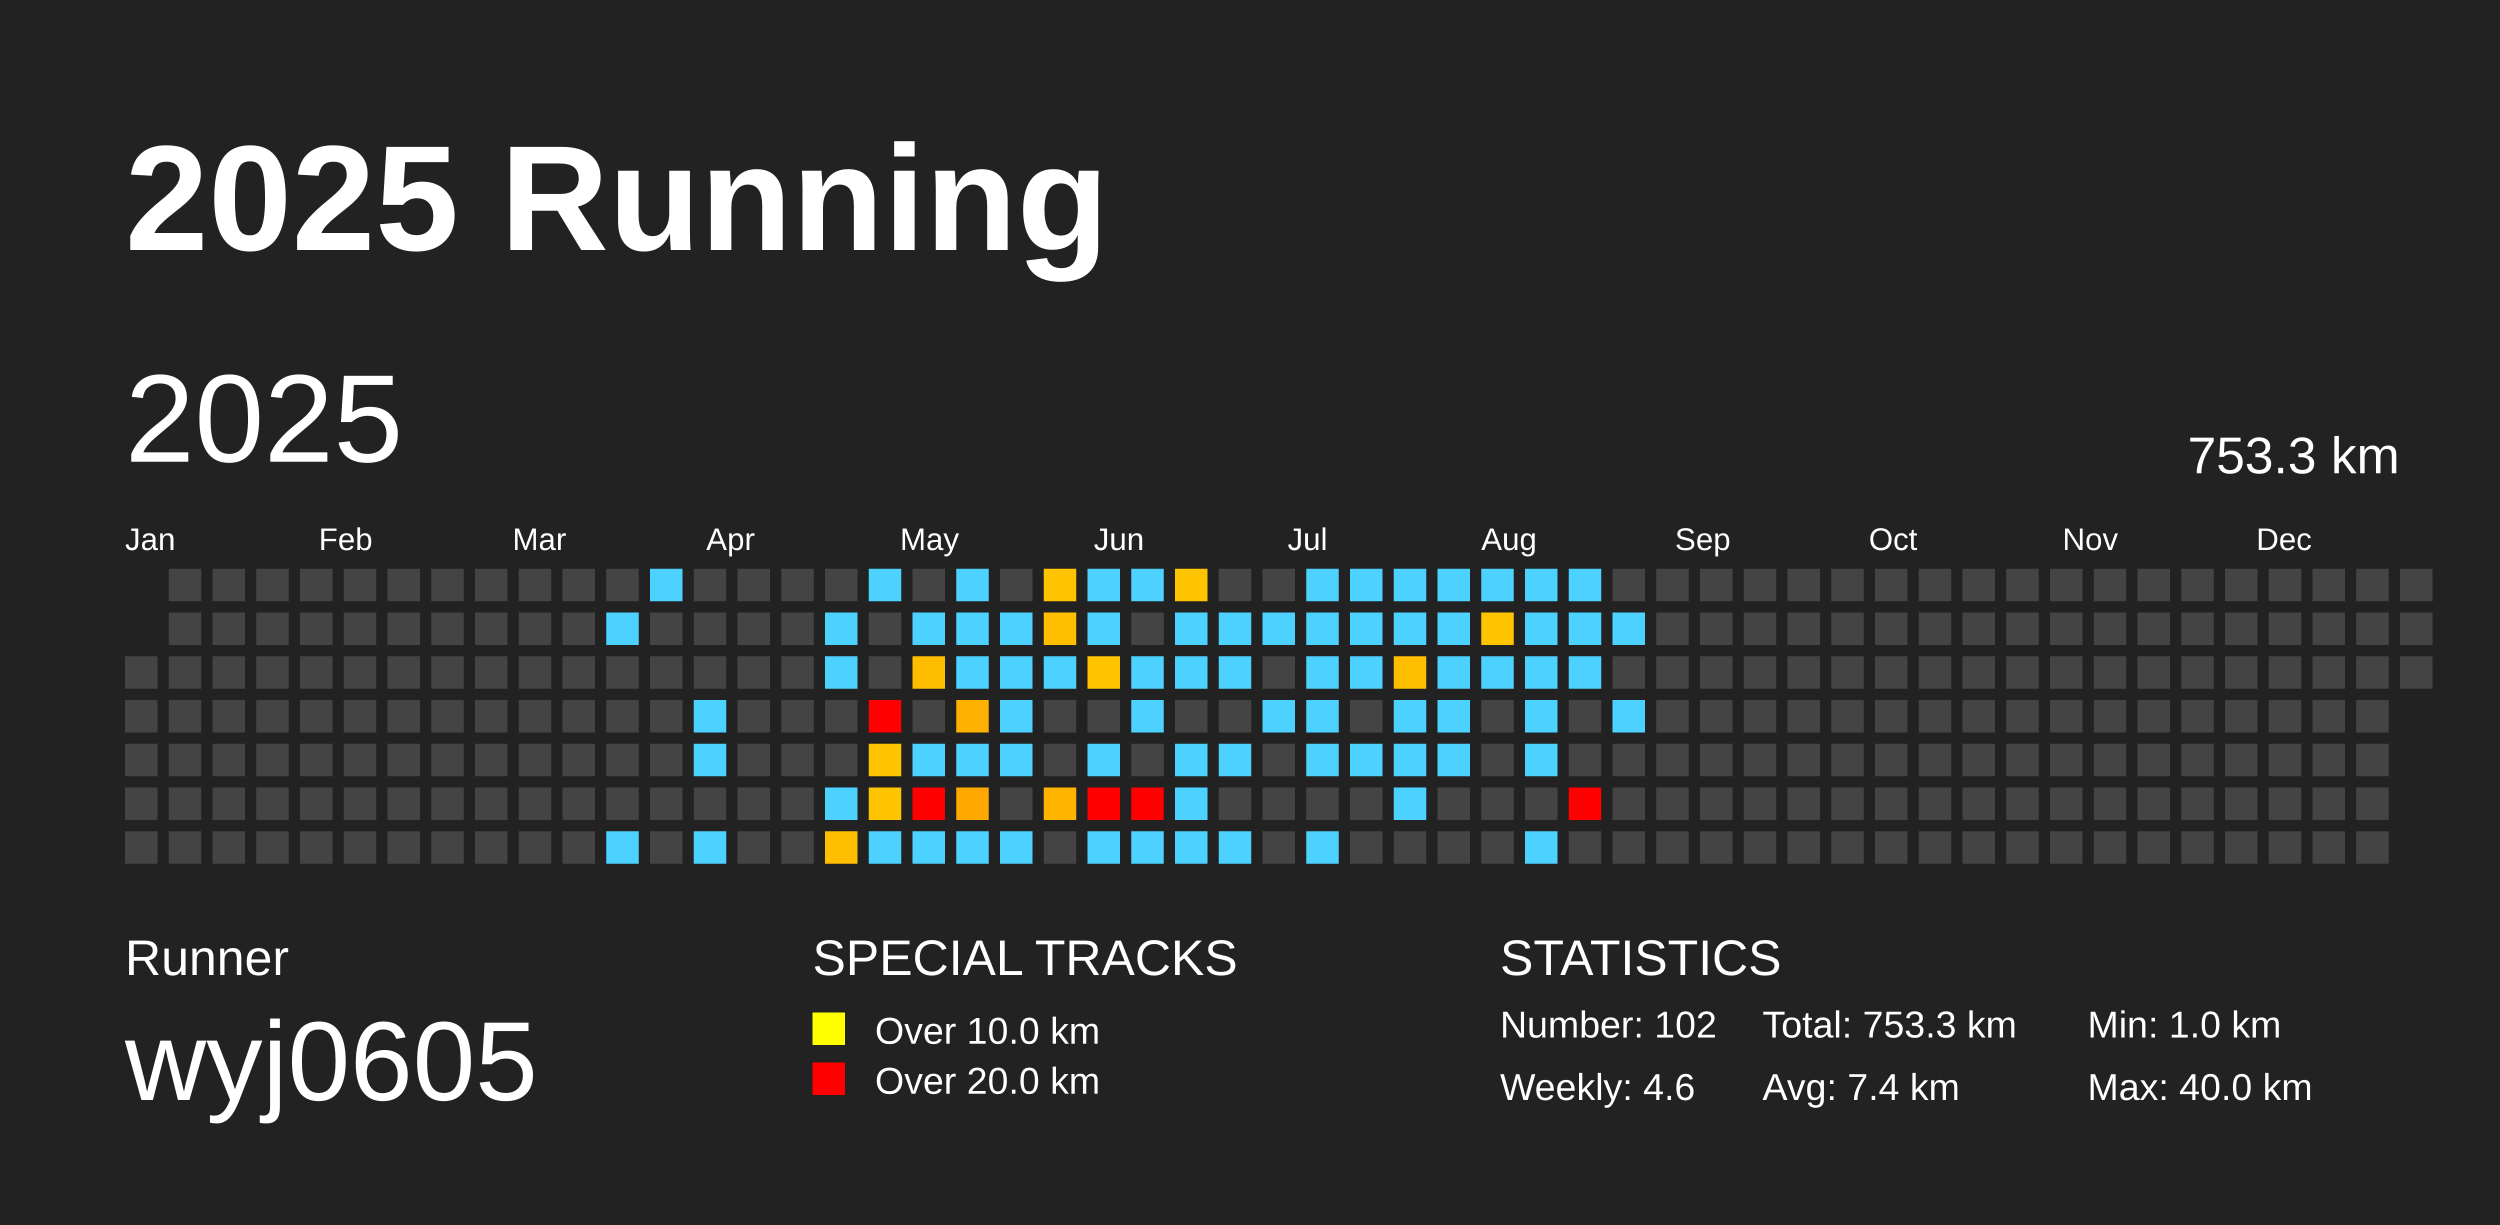
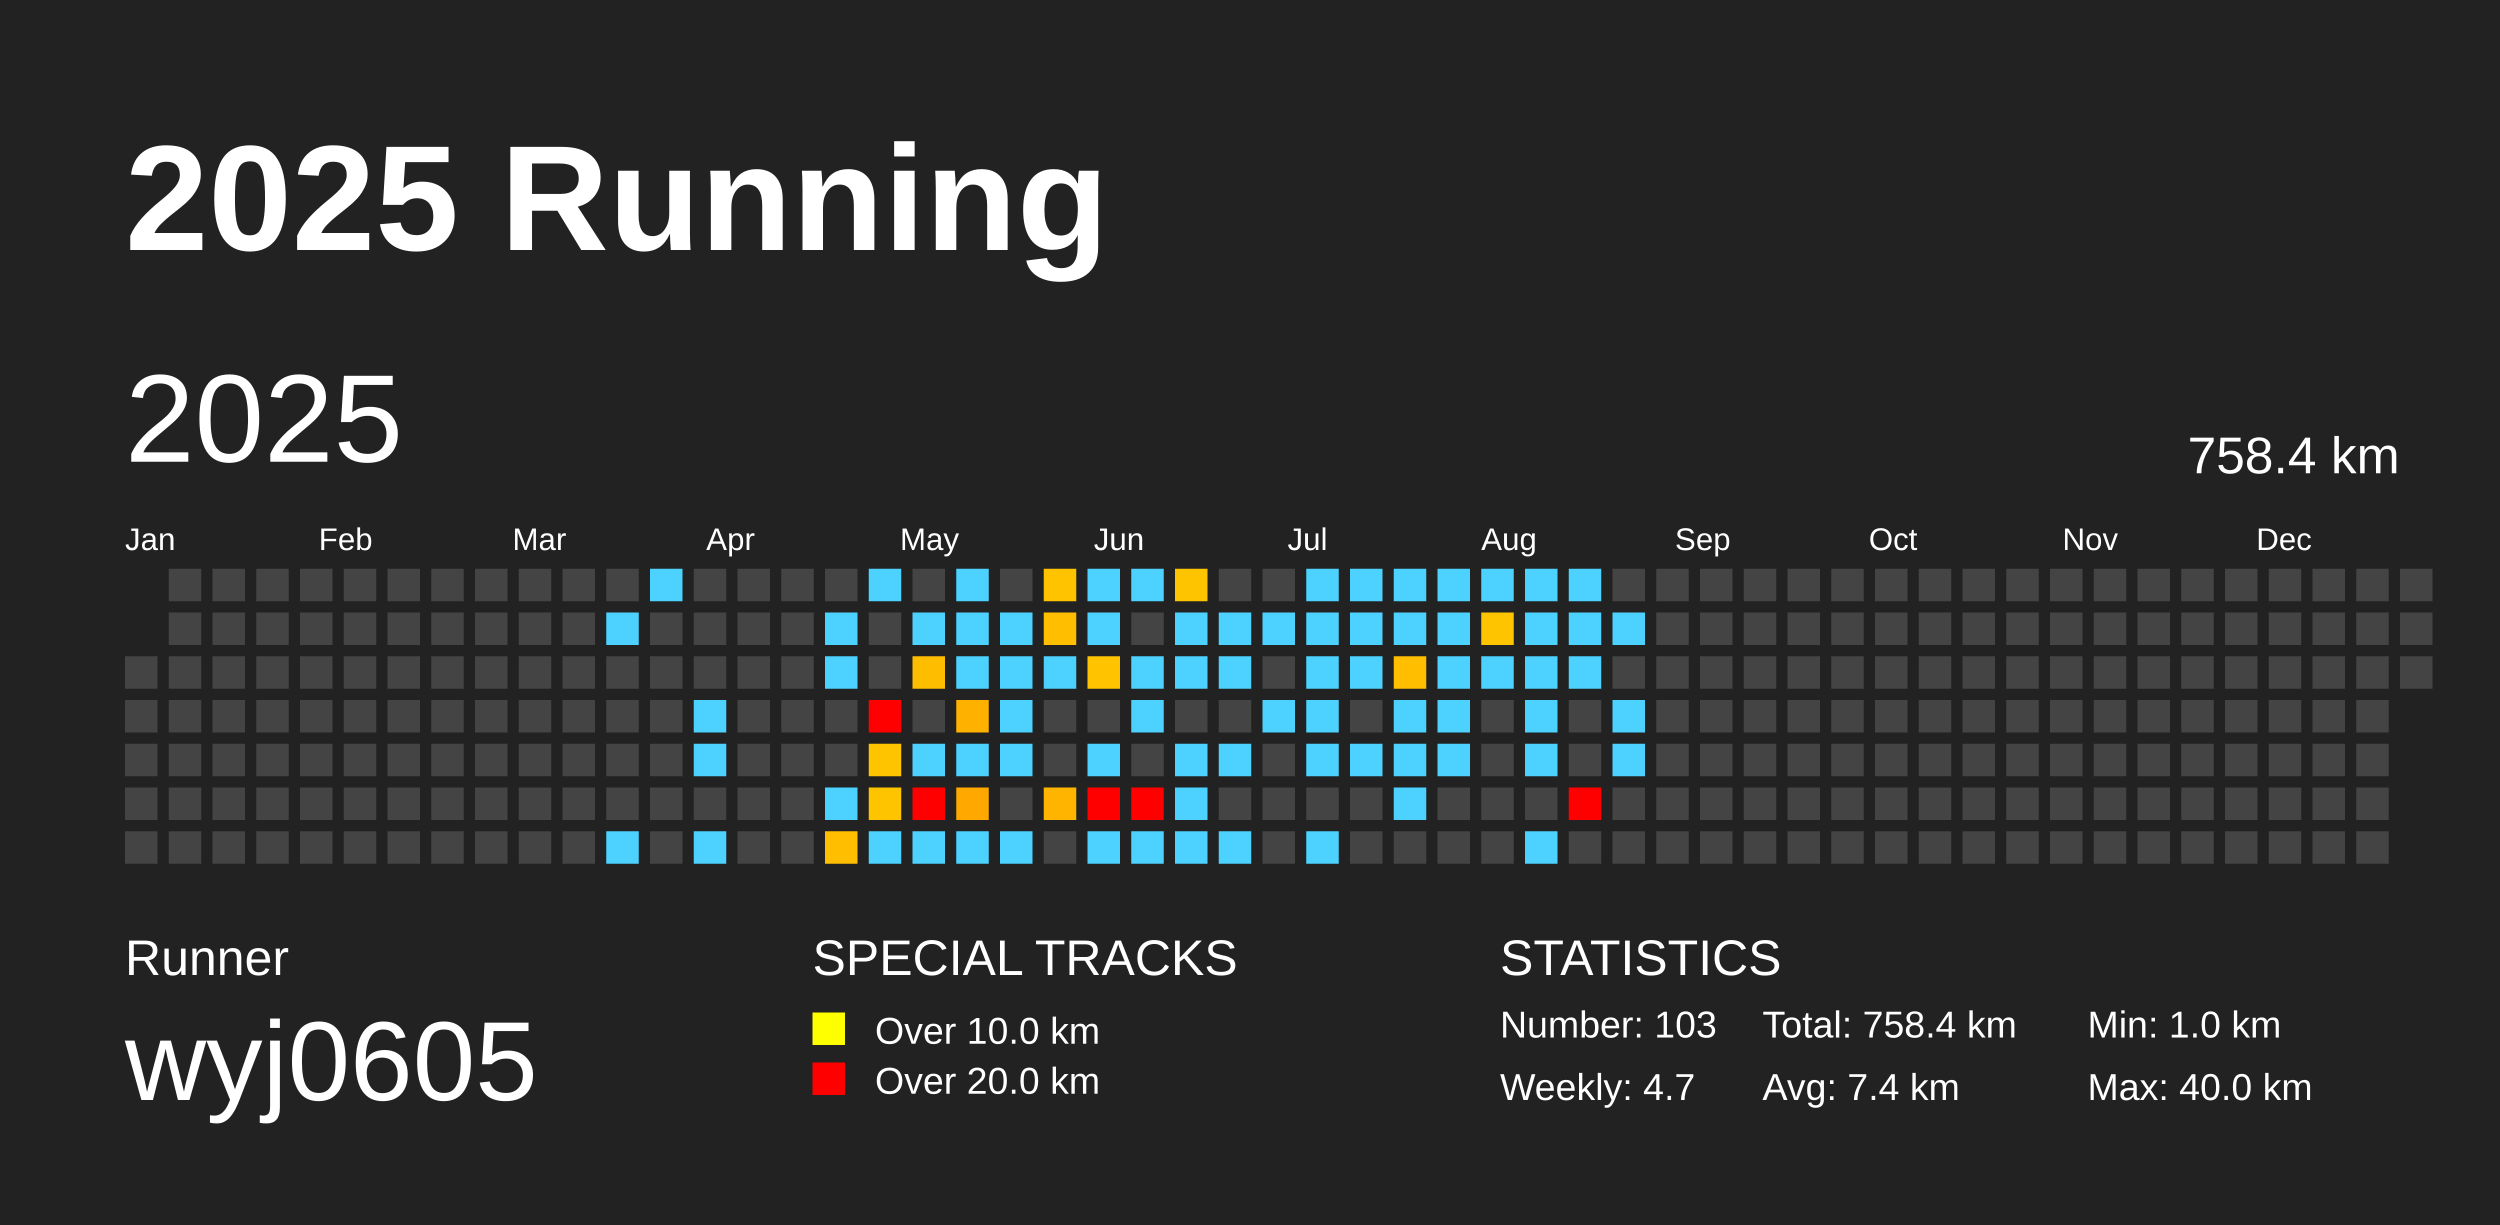
<svg xmlns="http://www.w3.org/2000/svg" baseProfile="full" height="98mm" version="1.1" viewBox="0,0,200,98" width="200mm">
  <defs />
  <rect fill="#222222" height="98" width="200" x="0" y="0" />
  <text fill="#FFFFFF" style="font-size:12px; font-family:Arial; font-weight:bold;" x="10" y="20">2025 Running</text>
  <text fill="#FFFFFF" style="font-size:4px; font-family:Arial" x="10" y="78">Runner</text>
  <text fill="#FFFFFF" style="font-size:9px; font-family:Arial" x="10" y="88">wyj0605</text>
  <text fill="#FFFFFF" style="font-size:4px; font-family:Arial" x="65" y="78">SPECIAL TRACKS</text>
  <rect fill="yellow" height="2.6" width="2.6" x="65" y="81" />
  <text fill="#FFFFFF" style="font-size:3px; font-family:Arial" x="70" y="83.5">Over 10.0 km</text>
  <rect fill="red" height="2.6" width="2.6" x="65" y="85" />
  <text fill="#FFFFFF" style="font-size:3px; font-family:Arial" x="70" y="87.5">Over 20.0 km</text>
  <text fill="#FFFFFF" style="font-size:4px; font-family:Arial" x="120" y="78">STATISTICS</text>
-   <text fill="#FFFFFF" style="font-size:3px; font-family:Arial" x="120" y="83">Number: 102</text>
-   <text fill="#FFFFFF" style="font-size:3px; font-family:Arial" x="120" y="88">Weekly: 4.6</text>
-   <text fill="#FFFFFF" style="font-size:3px; font-family:Arial" x="141" y="83">Total: 753.3 km</text>
+   <text fill="#FFFFFF" style="font-size:3px; font-family:Arial" x="120" y="83">Number: 103</text>
+   <text fill="#FFFFFF" style="font-size:3px; font-family:Arial" x="120" y="88">Weekly: 4.7</text>
+   <text fill="#FFFFFF" style="font-size:3px; font-family:Arial" x="141" y="83">Total: 758.4 km</text>
  <text fill="#FFFFFF" style="font-size:3px; font-family:Arial" x="141" y="88">Avg: 7.4 km</text>
  <text fill="#FFFFFF" style="font-size:3px; font-family:Arial" x="167" y="83">Min: 1.0 km</text>
  <text fill="#FFFFFF" style="font-size:3px; font-family:Arial" x="167" y="88">Max: 40.0 km</text>
  <text dominant-baseline="hanging" fill="#FFFFFF" style="font-size:10.0px; font-family:Arial;" x="10" y="30">2025</text>
-   <text dominant-baseline="hanging" fill="#FFFFFF" style="font-size:4.125px; font-family:Arial;" x="175" y="35">753.3 km</text>
+   <text dominant-baseline="hanging" fill="#FFFFFF" style="font-size:4.125px; font-family:Arial;" x="175" y="35">758.4 km</text>
  <text fill="#FFFFFF" style="font-size:2.5px; font-family:Arial" x="10.0" y="44">Jan</text>
  <text fill="#FFFFFF" style="font-size:2.5px; font-family:Arial" x="25.5" y="44">Feb</text>
  <text fill="#FFFFFF" style="font-size:2.5px; font-family:Arial" x="41.0" y="44">Mar</text>
  <text fill="#FFFFFF" style="font-size:2.5px; font-family:Arial" x="56.5" y="44">Apr</text>
  <text fill="#FFFFFF" style="font-size:2.5px; font-family:Arial" x="72.0" y="44">May</text>
  <text fill="#FFFFFF" style="font-size:2.5px; font-family:Arial" x="87.5" y="44">Jun</text>
  <text fill="#FFFFFF" style="font-size:2.5px; font-family:Arial" x="103.0" y="44">Jul</text>
  <text fill="#FFFFFF" style="font-size:2.5px; font-family:Arial" x="118.5" y="44">Aug</text>
  <text fill="#FFFFFF" style="font-size:2.5px; font-family:Arial" x="134.0" y="44">Sep</text>
  <text fill="#FFFFFF" style="font-size:2.5px; font-family:Arial" x="149.5" y="44">Oct</text>
  <text fill="#FFFFFF" style="font-size:2.5px; font-family:Arial" x="165.0" y="44">Nov</text>
  <text fill="#FFFFFF" style="font-size:2.5px; font-family:Arial" x="180.5" y="44">Dec</text>
  <rect fill="#444444" height="2.6" width="2.6" x="10.0" y="52.5" />
  <rect fill="#444444" height="2.6" width="2.6" x="10.0" y="56.0" />
  <rect fill="#444444" height="2.6" width="2.6" x="10.0" y="59.5" />
  <rect fill="#444444" height="2.6" width="2.6" x="10.0" y="63.0" />
  <rect fill="#444444" height="2.6" width="2.6" x="10.0" y="66.5" />
  <rect fill="#444444" height="2.6" width="2.6" x="13.5" y="45.5" />
  <rect fill="#444444" height="2.6" width="2.6" x="13.5" y="49.0" />
  <rect fill="#444444" height="2.6" width="2.6" x="13.5" y="52.5" />
  <rect fill="#444444" height="2.6" width="2.6" x="13.5" y="56.0" />
  <rect fill="#444444" height="2.6" width="2.6" x="13.5" y="59.5" />
  <rect fill="#444444" height="2.6" width="2.6" x="13.5" y="63.0" />
  <rect fill="#444444" height="2.6" width="2.6" x="13.5" y="66.5" />
  <rect fill="#444444" height="2.6" width="2.6" x="17.0" y="45.5" />
  <rect fill="#444444" height="2.6" width="2.6" x="17.0" y="49.0" />
  <rect fill="#444444" height="2.6" width="2.6" x="17.0" y="52.5" />
  <rect fill="#444444" height="2.6" width="2.6" x="17.0" y="56.0" />
  <rect fill="#444444" height="2.6" width="2.6" x="17.0" y="59.5" />
  <rect fill="#444444" height="2.6" width="2.6" x="17.0" y="63.0" />
  <rect fill="#444444" height="2.6" width="2.6" x="17.0" y="66.5" />
  <rect fill="#444444" height="2.6" width="2.6" x="20.5" y="45.5" />
  <rect fill="#444444" height="2.6" width="2.6" x="20.5" y="49.0" />
  <rect fill="#444444" height="2.6" width="2.6" x="20.5" y="52.5" />
  <rect fill="#444444" height="2.6" width="2.6" x="20.5" y="56.0" />
  <rect fill="#444444" height="2.6" width="2.6" x="20.5" y="59.5" />
  <rect fill="#444444" height="2.6" width="2.6" x="20.5" y="63.0" />
  <rect fill="#444444" height="2.6" width="2.6" x="20.5" y="66.5" />
  <rect fill="#444444" height="2.6" width="2.6" x="24.0" y="45.5" />
  <rect fill="#444444" height="2.6" width="2.6" x="24.0" y="49.0" />
  <rect fill="#444444" height="2.6" width="2.6" x="24.0" y="52.5" />
  <rect fill="#444444" height="2.6" width="2.6" x="24.0" y="56.0" />
  <rect fill="#444444" height="2.6" width="2.6" x="24.0" y="59.5" />
  <rect fill="#444444" height="2.6" width="2.6" x="24.0" y="63.0" />
  <rect fill="#444444" height="2.6" width="2.6" x="24.0" y="66.5" />
  <rect fill="#444444" height="2.6" width="2.6" x="27.5" y="45.5" />
  <rect fill="#444444" height="2.6" width="2.6" x="27.5" y="49.0" />
  <rect fill="#444444" height="2.6" width="2.6" x="27.5" y="52.5" />
  <rect fill="#444444" height="2.6" width="2.6" x="27.5" y="56.0" />
  <rect fill="#444444" height="2.6" width="2.6" x="27.5" y="59.5" />
  <rect fill="#444444" height="2.6" width="2.6" x="27.5" y="63.0" />
  <rect fill="#444444" height="2.6" width="2.6" x="27.5" y="66.5" />
  <rect fill="#444444" height="2.6" width="2.6" x="31.0" y="45.5" />
  <rect fill="#444444" height="2.6" width="2.6" x="31.0" y="49.0" />
  <rect fill="#444444" height="2.6" width="2.6" x="31.0" y="52.5" />
  <rect fill="#444444" height="2.6" width="2.6" x="31.0" y="56.0" />
  <rect fill="#444444" height="2.6" width="2.6" x="31.0" y="59.5" />
  <rect fill="#444444" height="2.6" width="2.6" x="31.0" y="63.0" />
  <rect fill="#444444" height="2.6" width="2.6" x="31.0" y="66.5" />
  <rect fill="#444444" height="2.6" width="2.6" x="34.5" y="45.5" />
  <rect fill="#444444" height="2.6" width="2.6" x="34.5" y="49.0" />
  <rect fill="#444444" height="2.6" width="2.6" x="34.5" y="52.5" />
  <rect fill="#444444" height="2.6" width="2.6" x="34.5" y="56.0" />
  <rect fill="#444444" height="2.6" width="2.6" x="34.5" y="59.5" />
  <rect fill="#444444" height="2.6" width="2.6" x="34.5" y="63.0" />
  <rect fill="#444444" height="2.6" width="2.6" x="34.5" y="66.5" />
  <rect fill="#444444" height="2.6" width="2.6" x="38.0" y="45.5" />
  <rect fill="#444444" height="2.6" width="2.6" x="38.0" y="49.0" />
  <rect fill="#444444" height="2.6" width="2.6" x="38.0" y="52.5" />
  <rect fill="#444444" height="2.6" width="2.6" x="38.0" y="56.0" />
  <rect fill="#444444" height="2.6" width="2.6" x="38.0" y="59.5" />
  <rect fill="#444444" height="2.6" width="2.6" x="38.0" y="63.0" />
  <rect fill="#444444" height="2.6" width="2.6" x="38.0" y="66.5" />
  <rect fill="#444444" height="2.6" width="2.6" x="41.5" y="45.5" />
  <rect fill="#444444" height="2.6" width="2.6" x="41.5" y="49.0" />
  <rect fill="#444444" height="2.6" width="2.6" x="41.5" y="52.5" />
  <rect fill="#444444" height="2.6" width="2.6" x="41.5" y="56.0" />
  <rect fill="#444444" height="2.6" width="2.6" x="41.5" y="59.5" />
  <rect fill="#444444" height="2.6" width="2.6" x="41.5" y="63.0" />
  <rect fill="#444444" height="2.6" width="2.6" x="41.5" y="66.5" />
  <rect fill="#444444" height="2.6" width="2.6" x="45.0" y="45.5" />
  <rect fill="#444444" height="2.6" width="2.6" x="45.0" y="49.0" />
  <rect fill="#444444" height="2.6" width="2.6" x="45.0" y="52.5" />
  <rect fill="#444444" height="2.6" width="2.6" x="45.0" y="56.0" />
  <rect fill="#444444" height="2.6" width="2.6" x="45.0" y="59.5" />
  <rect fill="#444444" height="2.6" width="2.6" x="45.0" y="63.0" />
  <rect fill="#444444" height="2.6" width="2.6" x="45.0" y="66.5" />
  <rect fill="#444444" height="2.6" width="2.6" x="48.5" y="45.5" />
  <rect fill="#4dd2ff" height="2.6" width="2.6" x="48.5" y="49.0" />
  <rect fill="#444444" height="2.6" width="2.6" x="48.5" y="52.5" />
  <rect fill="#444444" height="2.6" width="2.6" x="48.5" y="56.0" />
  <rect fill="#444444" height="2.6" width="2.6" x="48.5" y="59.5" />
  <rect fill="#444444" height="2.6" width="2.6" x="48.5" y="63.0" />
  <rect fill="#4dd2ff" height="2.6" width="2.6" x="48.5" y="66.5" />
  <rect fill="#4dd2ff" height="2.6" width="2.6" x="52.0" y="45.5" />
  <rect fill="#444444" height="2.6" width="2.6" x="52.0" y="49.0" />
  <rect fill="#444444" height="2.6" width="2.6" x="52.0" y="52.5" />
  <rect fill="#444444" height="2.6" width="2.6" x="52.0" y="56.0" />
  <rect fill="#444444" height="2.6" width="2.6" x="52.0" y="59.5" />
  <rect fill="#444444" height="2.6" width="2.6" x="52.0" y="63.0" />
  <rect fill="#444444" height="2.6" width="2.6" x="52.0" y="66.5" />
  <rect fill="#444444" height="2.6" width="2.6" x="55.5" y="45.5" />
  <rect fill="#444444" height="2.6" width="2.6" x="55.5" y="49.0" />
  <rect fill="#444444" height="2.6" width="2.6" x="55.5" y="52.5" />
  <rect fill="#4dd2ff" height="2.6" width="2.6" x="55.5" y="56.0" />
  <rect fill="#4dd2ff" height="2.6" width="2.6" x="55.5" y="59.5" />
  <rect fill="#444444" height="2.6" width="2.6" x="55.5" y="63.0" />
  <rect fill="#4dd2ff" height="2.6" width="2.6" x="55.5" y="66.5" />
  <rect fill="#444444" height="2.6" width="2.6" x="59.0" y="45.5" />
  <rect fill="#444444" height="2.6" width="2.6" x="59.0" y="49.0" />
  <rect fill="#444444" height="2.6" width="2.6" x="59.0" y="52.5" />
  <rect fill="#444444" height="2.6" width="2.6" x="59.0" y="56.0" />
  <rect fill="#444444" height="2.6" width="2.6" x="59.0" y="59.5" />
  <rect fill="#444444" height="2.6" width="2.6" x="59.0" y="63.0" />
  <rect fill="#444444" height="2.6" width="2.6" x="59.0" y="66.5" />
  <rect fill="#444444" height="2.6" width="2.6" x="62.5" y="45.5" />
  <rect fill="#444444" height="2.6" width="2.6" x="62.5" y="49.0" />
  <rect fill="#444444" height="2.6" width="2.6" x="62.5" y="52.5" />
  <rect fill="#444444" height="2.6" width="2.6" x="62.5" y="56.0" />
  <rect fill="#444444" height="2.6" width="2.6" x="62.5" y="59.5" />
  <rect fill="#444444" height="2.6" width="2.6" x="62.5" y="63.0" />
  <rect fill="#444444" height="2.6" width="2.6" x="62.5" y="66.5" />
  <rect fill="#444444" height="2.6" width="2.6" x="66.0" y="45.5" />
  <rect fill="#4dd2ff" height="2.6" width="2.6" x="66.0" y="49.0" />
  <rect fill="#4dd2ff" height="2.6" width="2.6" x="66.0" y="52.5" />
  <rect fill="#444444" height="2.6" width="2.6" x="66.0" y="56.0" />
  <rect fill="#444444" height="2.6" width="2.6" x="66.0" y="59.5" />
  <rect fill="#4dd2ff" height="2.6" width="2.6" x="66.0" y="63.0" />
  <rect fill="#ffbf00" height="2.6" width="2.6" x="66.0" y="66.5" />
  <rect fill="#4dd2ff" height="2.6" width="2.6" x="69.5" y="45.5" />
  <rect fill="#444444" height="2.6" width="2.6" x="69.5" y="49.0" />
  <rect fill="#444444" height="2.6" width="2.6" x="69.5" y="52.5" />
  <rect fill="red" height="2.6" width="2.6" x="69.5" y="56.0" />
  <rect fill="#ffc400" height="2.6" width="2.6" x="69.5" y="59.5" />
  <rect fill="#ffc400" height="2.6" width="2.6" x="69.5" y="63.0" />
  <rect fill="#4dd2ff" height="2.6" width="2.6" x="69.5" y="66.5" />
  <rect fill="#444444" height="2.6" width="2.6" x="73.0" y="45.5" />
  <rect fill="#4dd2ff" height="2.6" width="2.6" x="73.0" y="49.0" />
  <rect fill="#ffbd00" height="2.6" width="2.6" x="73.0" y="52.5" />
  <rect fill="#444444" height="2.6" width="2.6" x="73.0" y="56.0" />
  <rect fill="#4dd2ff" height="2.6" width="2.6" x="73.0" y="59.5" />
  <rect fill="red" height="2.6" width="2.6" x="73.0" y="63.0" />
  <rect fill="#4dd2ff" height="2.6" width="2.6" x="73.0" y="66.5" />
  <rect fill="#4dd2ff" height="2.6" width="2.6" x="76.5" y="45.5" />
  <rect fill="#4dd2ff" height="2.6" width="2.6" x="76.5" y="49.0" />
  <rect fill="#4dd2ff" height="2.6" width="2.6" x="76.5" y="52.5" />
  <rect fill="#ffb100" height="2.6" width="2.6" x="76.5" y="56.0" />
  <rect fill="#4dd2ff" height="2.6" width="2.6" x="76.5" y="59.5" />
  <rect fill="#ffa900" height="2.6" width="2.6" x="76.5" y="63.0" />
  <rect fill="#4dd2ff" height="2.6" width="2.6" x="76.5" y="66.5" />
  <rect fill="#444444" height="2.6" width="2.6" x="80.0" y="45.5" />
  <rect fill="#4dd2ff" height="2.6" width="2.6" x="80.0" y="49.0" />
  <rect fill="#4dd2ff" height="2.6" width="2.6" x="80.0" y="52.5" />
  <rect fill="#4dd2ff" height="2.6" width="2.6" x="80.0" y="56.0" />
  <rect fill="#4dd2ff" height="2.6" width="2.6" x="80.0" y="59.5" />
  <rect fill="#444444" height="2.6" width="2.6" x="80.0" y="63.0" />
  <rect fill="#4dd2ff" height="2.6" width="2.6" x="80.0" y="66.5" />
  <rect fill="#ffc300" height="2.6" width="2.6" x="83.5" y="45.5" />
  <rect fill="#ffbf00" height="2.6" width="2.6" x="83.5" y="49.0" />
  <rect fill="#4dd2ff" height="2.6" width="2.6" x="83.5" y="52.5" />
  <rect fill="#444444" height="2.6" width="2.6" x="83.5" y="56.0" />
  <rect fill="#444444" height="2.6" width="2.6" x="83.5" y="59.5" />
  <rect fill="#ffb500" height="2.6" width="2.6" x="83.5" y="63.0" />
  <rect fill="#444444" height="2.6" width="2.6" x="83.5" y="66.5" />
  <rect fill="#4dd2ff" height="2.6" width="2.6" x="87.0" y="45.5" />
  <rect fill="#4dd2ff" height="2.6" width="2.6" x="87.0" y="49.0" />
  <rect fill="#ffc300" height="2.6" width="2.6" x="87.0" y="52.5" />
  <rect fill="#444444" height="2.6" width="2.6" x="87.0" y="56.0" />
  <rect fill="#4dd2ff" height="2.6" width="2.6" x="87.0" y="59.5" />
  <rect fill="red" height="2.6" width="2.6" x="87.0" y="63.0" />
  <rect fill="#4dd2ff" height="2.6" width="2.6" x="87.0" y="66.5" />
  <rect fill="#4dd2ff" height="2.6" width="2.6" x="90.5" y="45.5" />
  <rect fill="#444444" height="2.6" width="2.6" x="90.5" y="49.0" />
  <rect fill="#4dd2ff" height="2.6" width="2.6" x="90.5" y="52.5" />
  <rect fill="#4dd2ff" height="2.6" width="2.6" x="90.5" y="56.0" />
  <rect fill="#444444" height="2.6" width="2.6" x="90.5" y="59.5" />
  <rect fill="red" height="2.6" width="2.6" x="90.5" y="63.0" />
  <rect fill="#4dd2ff" height="2.6" width="2.6" x="90.5" y="66.5" />
  <rect fill="#ffc400" height="2.6" width="2.6" x="94.0" y="45.5" />
  <rect fill="#4dd2ff" height="2.6" width="2.6" x="94.0" y="49.0" />
  <rect fill="#4dd2ff" height="2.6" width="2.6" x="94.0" y="52.5" />
  <rect fill="#444444" height="2.6" width="2.6" x="94.0" y="56.0" />
  <rect fill="#4dd2ff" height="2.6" width="2.6" x="94.0" y="59.5" />
  <rect fill="#4dd2ff" height="2.6" width="2.6" x="94.0" y="63.0" />
  <rect fill="#4dd2ff" height="2.6" width="2.6" x="94.0" y="66.5" />
  <rect fill="#444444" height="2.6" width="2.6" x="97.5" y="45.5" />
  <rect fill="#4dd2ff" height="2.6" width="2.6" x="97.5" y="49.0" />
  <rect fill="#4dd2ff" height="2.6" width="2.6" x="97.5" y="52.5" />
  <rect fill="#444444" height="2.6" width="2.6" x="97.5" y="56.0" />
  <rect fill="#4dd2ff" height="2.6" width="2.6" x="97.5" y="59.5" />
  <rect fill="#444444" height="2.6" width="2.6" x="97.5" y="63.0" />
  <rect fill="#4dd2ff" height="2.6" width="2.6" x="97.5" y="66.5" />
  <rect fill="#444444" height="2.6" width="2.6" x="101.0" y="45.5" />
  <rect fill="#4dd2ff" height="2.6" width="2.6" x="101.0" y="49.0" />
  <rect fill="#444444" height="2.6" width="2.6" x="101.0" y="52.5" />
  <rect fill="#4dd2ff" height="2.6" width="2.6" x="101.0" y="56.0" />
  <rect fill="#444444" height="2.6" width="2.6" x="101.0" y="59.5" />
  <rect fill="#444444" height="2.6" width="2.6" x="101.0" y="63.0" />
  <rect fill="#444444" height="2.6" width="2.6" x="101.0" y="66.5" />
  <rect fill="#4dd2ff" height="2.6" width="2.6" x="104.5" y="45.5" />
  <rect fill="#4dd2ff" height="2.6" width="2.6" x="104.5" y="49.0" />
  <rect fill="#4dd2ff" height="2.6" width="2.6" x="104.5" y="52.5" />
  <rect fill="#4dd2ff" height="2.6" width="2.6" x="104.5" y="56.0" />
  <rect fill="#4dd2ff" height="2.6" width="2.6" x="104.5" y="59.5" />
  <rect fill="#444444" height="2.6" width="2.6" x="104.5" y="63.0" />
  <rect fill="#4dd2ff" height="2.6" width="2.6" x="104.5" y="66.5" />
  <rect fill="#4dd2ff" height="2.6" width="2.6" x="108.0" y="45.5" />
  <rect fill="#4dd2ff" height="2.6" width="2.6" x="108.0" y="49.0" />
  <rect fill="#4dd2ff" height="2.6" width="2.6" x="108.0" y="52.5" />
  <rect fill="#444444" height="2.6" width="2.6" x="108.0" y="56.0" />
  <rect fill="#4dd2ff" height="2.6" width="2.6" x="108.0" y="59.5" />
  <rect fill="#444444" height="2.6" width="2.6" x="108.0" y="63.0" />
  <rect fill="#444444" height="2.6" width="2.6" x="108.0" y="66.5" />
  <rect fill="#4dd2ff" height="2.6" width="2.6" x="111.5" y="45.5" />
  <rect fill="#4dd2ff" height="2.6" width="2.6" x="111.5" y="49.0" />
  <rect fill="#ffbe00" height="2.6" width="2.6" x="111.5" y="52.5" />
  <rect fill="#4dd2ff" height="2.6" width="2.6" x="111.5" y="56.0" />
  <rect fill="#4dd2ff" height="2.6" width="2.6" x="111.5" y="59.5" />
  <rect fill="#4dd2ff" height="2.6" width="2.6" x="111.5" y="63.0" />
  <rect fill="#444444" height="2.6" width="2.6" x="111.5" y="66.5" />
  <rect fill="#4dd2ff" height="2.6" width="2.6" x="115.0" y="45.5" />
  <rect fill="#4dd2ff" height="2.6" width="2.6" x="115.0" y="49.0" />
  <rect fill="#4dd2ff" height="2.6" width="2.6" x="115.0" y="52.5" />
  <rect fill="#4dd2ff" height="2.6" width="2.6" x="115.0" y="56.0" />
  <rect fill="#4dd2ff" height="2.6" width="2.6" x="115.0" y="59.5" />
  <rect fill="#444444" height="2.6" width="2.6" x="115.0" y="63.0" />
  <rect fill="#444444" height="2.6" width="2.6" x="115.0" y="66.5" />
  <rect fill="#4dd2ff" height="2.6" width="2.6" x="118.5" y="45.5" />
  <rect fill="#ffc400" height="2.6" width="2.6" x="118.5" y="49.0" />
  <rect fill="#4dd2ff" height="2.6" width="2.6" x="118.5" y="52.5" />
  <rect fill="#444444" height="2.6" width="2.6" x="118.5" y="56.0" />
  <rect fill="#444444" height="2.6" width="2.6" x="118.5" y="59.5" />
  <rect fill="#444444" height="2.6" width="2.6" x="118.5" y="63.0" />
  <rect fill="#444444" height="2.6" width="2.6" x="118.5" y="66.5" />
  <rect fill="#4dd2ff" height="2.6" width="2.6" x="122.0" y="45.5" />
  <rect fill="#4dd2ff" height="2.6" width="2.6" x="122.0" y="49.0" />
  <rect fill="#4dd2ff" height="2.6" width="2.6" x="122.0" y="52.5" />
  <rect fill="#4dd2ff" height="2.6" width="2.6" x="122.0" y="56.0" />
  <rect fill="#4dd2ff" height="2.6" width="2.6" x="122.0" y="59.5" />
  <rect fill="#444444" height="2.6" width="2.6" x="122.0" y="63.0" />
  <rect fill="#4dd2ff" height="2.6" width="2.6" x="122.0" y="66.5" />
  <rect fill="#4dd2ff" height="2.6" width="2.6" x="125.5" y="45.5" />
  <rect fill="#4dd2ff" height="2.6" width="2.6" x="125.5" y="49.0" />
  <rect fill="#4dd2ff" height="2.6" width="2.6" x="125.5" y="52.5" />
  <rect fill="#444444" height="2.6" width="2.6" x="125.5" y="56.0" />
  <rect fill="#444444" height="2.6" width="2.6" x="125.5" y="59.5" />
  <rect fill="red" height="2.6" width="2.6" x="125.5" y="63.0" />
  <rect fill="#444444" height="2.6" width="2.6" x="125.5" y="66.5" />
  <rect fill="#444444" height="2.6" width="2.6" x="129.0" y="45.5" />
  <rect fill="#4dd2ff" height="2.6" width="2.6" x="129.0" y="49.0" />
  <rect fill="#444444" height="2.6" width="2.6" x="129.0" y="52.5" />
  <rect fill="#4dd2ff" height="2.6" width="2.6" x="129.0" y="56.0" />
-   <rect fill="#444444" height="2.6" width="2.6" x="129.0" y="59.5" />
+   <rect fill="#4dd2ff" height="2.6" width="2.6" x="129.0" y="59.5" />
  <rect fill="#444444" height="2.6" width="2.6" x="129.0" y="63.0" />
  <rect fill="#444444" height="2.6" width="2.6" x="129.0" y="66.5" />
  <rect fill="#444444" height="2.6" width="2.6" x="132.5" y="45.5" />
  <rect fill="#444444" height="2.6" width="2.6" x="132.5" y="49.0" />
  <rect fill="#444444" height="2.6" width="2.6" x="132.5" y="52.5" />
  <rect fill="#444444" height="2.6" width="2.6" x="132.5" y="56.0" />
  <rect fill="#444444" height="2.6" width="2.6" x="132.5" y="59.5" />
  <rect fill="#444444" height="2.6" width="2.6" x="132.5" y="63.0" />
  <rect fill="#444444" height="2.6" width="2.6" x="132.5" y="66.5" />
  <rect fill="#444444" height="2.6" width="2.6" x="136.0" y="45.5" />
  <rect fill="#444444" height="2.6" width="2.6" x="136.0" y="49.0" />
  <rect fill="#444444" height="2.6" width="2.6" x="136.0" y="52.5" />
  <rect fill="#444444" height="2.6" width="2.6" x="136.0" y="56.0" />
  <rect fill="#444444" height="2.6" width="2.6" x="136.0" y="59.5" />
  <rect fill="#444444" height="2.6" width="2.6" x="136.0" y="63.0" />
  <rect fill="#444444" height="2.6" width="2.6" x="136.0" y="66.5" />
  <rect fill="#444444" height="2.6" width="2.6" x="139.5" y="45.5" />
  <rect fill="#444444" height="2.6" width="2.6" x="139.5" y="49.0" />
  <rect fill="#444444" height="2.6" width="2.6" x="139.5" y="52.5" />
  <rect fill="#444444" height="2.6" width="2.6" x="139.5" y="56.0" />
  <rect fill="#444444" height="2.6" width="2.6" x="139.5" y="59.5" />
  <rect fill="#444444" height="2.6" width="2.6" x="139.5" y="63.0" />
  <rect fill="#444444" height="2.6" width="2.6" x="139.5" y="66.5" />
  <rect fill="#444444" height="2.6" width="2.6" x="143.0" y="45.5" />
  <rect fill="#444444" height="2.6" width="2.6" x="143.0" y="49.0" />
  <rect fill="#444444" height="2.6" width="2.6" x="143.0" y="52.5" />
  <rect fill="#444444" height="2.6" width="2.6" x="143.0" y="56.0" />
  <rect fill="#444444" height="2.6" width="2.6" x="143.0" y="59.5" />
  <rect fill="#444444" height="2.6" width="2.6" x="143.0" y="63.0" />
  <rect fill="#444444" height="2.6" width="2.6" x="143.0" y="66.5" />
  <rect fill="#444444" height="2.6" width="2.6" x="146.5" y="45.5" />
  <rect fill="#444444" height="2.6" width="2.6" x="146.5" y="49.0" />
  <rect fill="#444444" height="2.6" width="2.6" x="146.5" y="52.5" />
  <rect fill="#444444" height="2.6" width="2.6" x="146.5" y="56.0" />
  <rect fill="#444444" height="2.6" width="2.6" x="146.5" y="59.5" />
  <rect fill="#444444" height="2.6" width="2.6" x="146.5" y="63.0" />
  <rect fill="#444444" height="2.6" width="2.6" x="146.5" y="66.5" />
  <rect fill="#444444" height="2.6" width="2.6" x="150.0" y="45.5" />
  <rect fill="#444444" height="2.6" width="2.6" x="150.0" y="49.0" />
  <rect fill="#444444" height="2.6" width="2.6" x="150.0" y="52.5" />
  <rect fill="#444444" height="2.6" width="2.6" x="150.0" y="56.0" />
  <rect fill="#444444" height="2.6" width="2.6" x="150.0" y="59.5" />
  <rect fill="#444444" height="2.6" width="2.6" x="150.0" y="63.0" />
  <rect fill="#444444" height="2.6" width="2.6" x="150.0" y="66.5" />
  <rect fill="#444444" height="2.6" width="2.6" x="153.5" y="45.5" />
  <rect fill="#444444" height="2.6" width="2.6" x="153.5" y="49.0" />
  <rect fill="#444444" height="2.6" width="2.6" x="153.5" y="52.5" />
  <rect fill="#444444" height="2.6" width="2.6" x="153.5" y="56.0" />
  <rect fill="#444444" height="2.6" width="2.6" x="153.5" y="59.5" />
  <rect fill="#444444" height="2.6" width="2.6" x="153.5" y="63.0" />
  <rect fill="#444444" height="2.6" width="2.6" x="153.5" y="66.5" />
  <rect fill="#444444" height="2.6" width="2.6" x="157.0" y="45.5" />
  <rect fill="#444444" height="2.6" width="2.6" x="157.0" y="49.0" />
  <rect fill="#444444" height="2.6" width="2.6" x="157.0" y="52.5" />
  <rect fill="#444444" height="2.6" width="2.6" x="157.0" y="56.0" />
  <rect fill="#444444" height="2.6" width="2.6" x="157.0" y="59.5" />
  <rect fill="#444444" height="2.6" width="2.6" x="157.0" y="63.0" />
  <rect fill="#444444" height="2.6" width="2.6" x="157.0" y="66.5" />
  <rect fill="#444444" height="2.6" width="2.6" x="160.5" y="45.5" />
  <rect fill="#444444" height="2.6" width="2.6" x="160.5" y="49.0" />
  <rect fill="#444444" height="2.6" width="2.6" x="160.5" y="52.5" />
  <rect fill="#444444" height="2.6" width="2.6" x="160.5" y="56.0" />
  <rect fill="#444444" height="2.6" width="2.6" x="160.5" y="59.5" />
  <rect fill="#444444" height="2.6" width="2.6" x="160.5" y="63.0" />
  <rect fill="#444444" height="2.6" width="2.6" x="160.5" y="66.5" />
  <rect fill="#444444" height="2.6" width="2.6" x="164.0" y="45.5" />
  <rect fill="#444444" height="2.6" width="2.6" x="164.0" y="49.0" />
  <rect fill="#444444" height="2.6" width="2.6" x="164.0" y="52.5" />
  <rect fill="#444444" height="2.6" width="2.6" x="164.0" y="56.0" />
  <rect fill="#444444" height="2.6" width="2.6" x="164.0" y="59.5" />
  <rect fill="#444444" height="2.6" width="2.6" x="164.0" y="63.0" />
  <rect fill="#444444" height="2.6" width="2.6" x="164.0" y="66.5" />
  <rect fill="#444444" height="2.6" width="2.6" x="167.5" y="45.5" />
  <rect fill="#444444" height="2.6" width="2.6" x="167.5" y="49.0" />
  <rect fill="#444444" height="2.6" width="2.6" x="167.5" y="52.5" />
  <rect fill="#444444" height="2.6" width="2.6" x="167.5" y="56.0" />
  <rect fill="#444444" height="2.6" width="2.6" x="167.5" y="59.5" />
  <rect fill="#444444" height="2.6" width="2.6" x="167.5" y="63.0" />
  <rect fill="#444444" height="2.6" width="2.6" x="167.5" y="66.5" />
  <rect fill="#444444" height="2.6" width="2.6" x="171.0" y="45.5" />
  <rect fill="#444444" height="2.6" width="2.6" x="171.0" y="49.0" />
  <rect fill="#444444" height="2.6" width="2.6" x="171.0" y="52.5" />
  <rect fill="#444444" height="2.6" width="2.6" x="171.0" y="56.0" />
  <rect fill="#444444" height="2.6" width="2.6" x="171.0" y="59.5" />
  <rect fill="#444444" height="2.6" width="2.6" x="171.0" y="63.0" />
  <rect fill="#444444" height="2.6" width="2.6" x="171.0" y="66.5" />
  <rect fill="#444444" height="2.6" width="2.6" x="174.5" y="45.5" />
  <rect fill="#444444" height="2.6" width="2.6" x="174.5" y="49.0" />
  <rect fill="#444444" height="2.6" width="2.6" x="174.5" y="52.5" />
  <rect fill="#444444" height="2.6" width="2.6" x="174.5" y="56.0" />
  <rect fill="#444444" height="2.6" width="2.6" x="174.5" y="59.5" />
  <rect fill="#444444" height="2.6" width="2.6" x="174.5" y="63.0" />
  <rect fill="#444444" height="2.6" width="2.6" x="174.5" y="66.5" />
  <rect fill="#444444" height="2.6" width="2.6" x="178.0" y="45.5" />
  <rect fill="#444444" height="2.6" width="2.6" x="178.0" y="49.0" />
  <rect fill="#444444" height="2.6" width="2.6" x="178.0" y="52.5" />
  <rect fill="#444444" height="2.6" width="2.6" x="178.0" y="56.0" />
  <rect fill="#444444" height="2.6" width="2.6" x="178.0" y="59.5" />
  <rect fill="#444444" height="2.6" width="2.6" x="178.0" y="63.0" />
  <rect fill="#444444" height="2.6" width="2.6" x="178.0" y="66.5" />
  <rect fill="#444444" height="2.6" width="2.6" x="181.5" y="45.5" />
  <rect fill="#444444" height="2.6" width="2.6" x="181.5" y="49.0" />
  <rect fill="#444444" height="2.6" width="2.6" x="181.5" y="52.5" />
  <rect fill="#444444" height="2.6" width="2.6" x="181.5" y="56.0" />
  <rect fill="#444444" height="2.6" width="2.6" x="181.5" y="59.5" />
  <rect fill="#444444" height="2.6" width="2.6" x="181.5" y="63.0" />
  <rect fill="#444444" height="2.6" width="2.6" x="181.5" y="66.5" />
  <rect fill="#444444" height="2.6" width="2.6" x="185.0" y="45.5" />
  <rect fill="#444444" height="2.6" width="2.6" x="185.0" y="49.0" />
  <rect fill="#444444" height="2.6" width="2.6" x="185.0" y="52.5" />
  <rect fill="#444444" height="2.6" width="2.6" x="185.0" y="56.0" />
  <rect fill="#444444" height="2.6" width="2.6" x="185.0" y="59.5" />
  <rect fill="#444444" height="2.6" width="2.6" x="185.0" y="63.0" />
  <rect fill="#444444" height="2.6" width="2.6" x="185.0" y="66.5" />
  <rect fill="#444444" height="2.6" width="2.6" x="188.5" y="45.5" />
  <rect fill="#444444" height="2.6" width="2.6" x="188.5" y="49.0" />
  <rect fill="#444444" height="2.6" width="2.6" x="188.5" y="52.5" />
  <rect fill="#444444" height="2.6" width="2.6" x="188.5" y="56.0" />
  <rect fill="#444444" height="2.6" width="2.6" x="188.5" y="59.5" />
  <rect fill="#444444" height="2.6" width="2.6" x="188.5" y="63.0" />
  <rect fill="#444444" height="2.6" width="2.6" x="188.5" y="66.5" />
  <rect fill="#444444" height="2.6" width="2.6" x="192.0" y="45.5" />
  <rect fill="#444444" height="2.6" width="2.6" x="192.0" y="49.0" />
  <rect fill="#444444" height="2.6" width="2.6" x="192.0" y="52.5" />
</svg>
